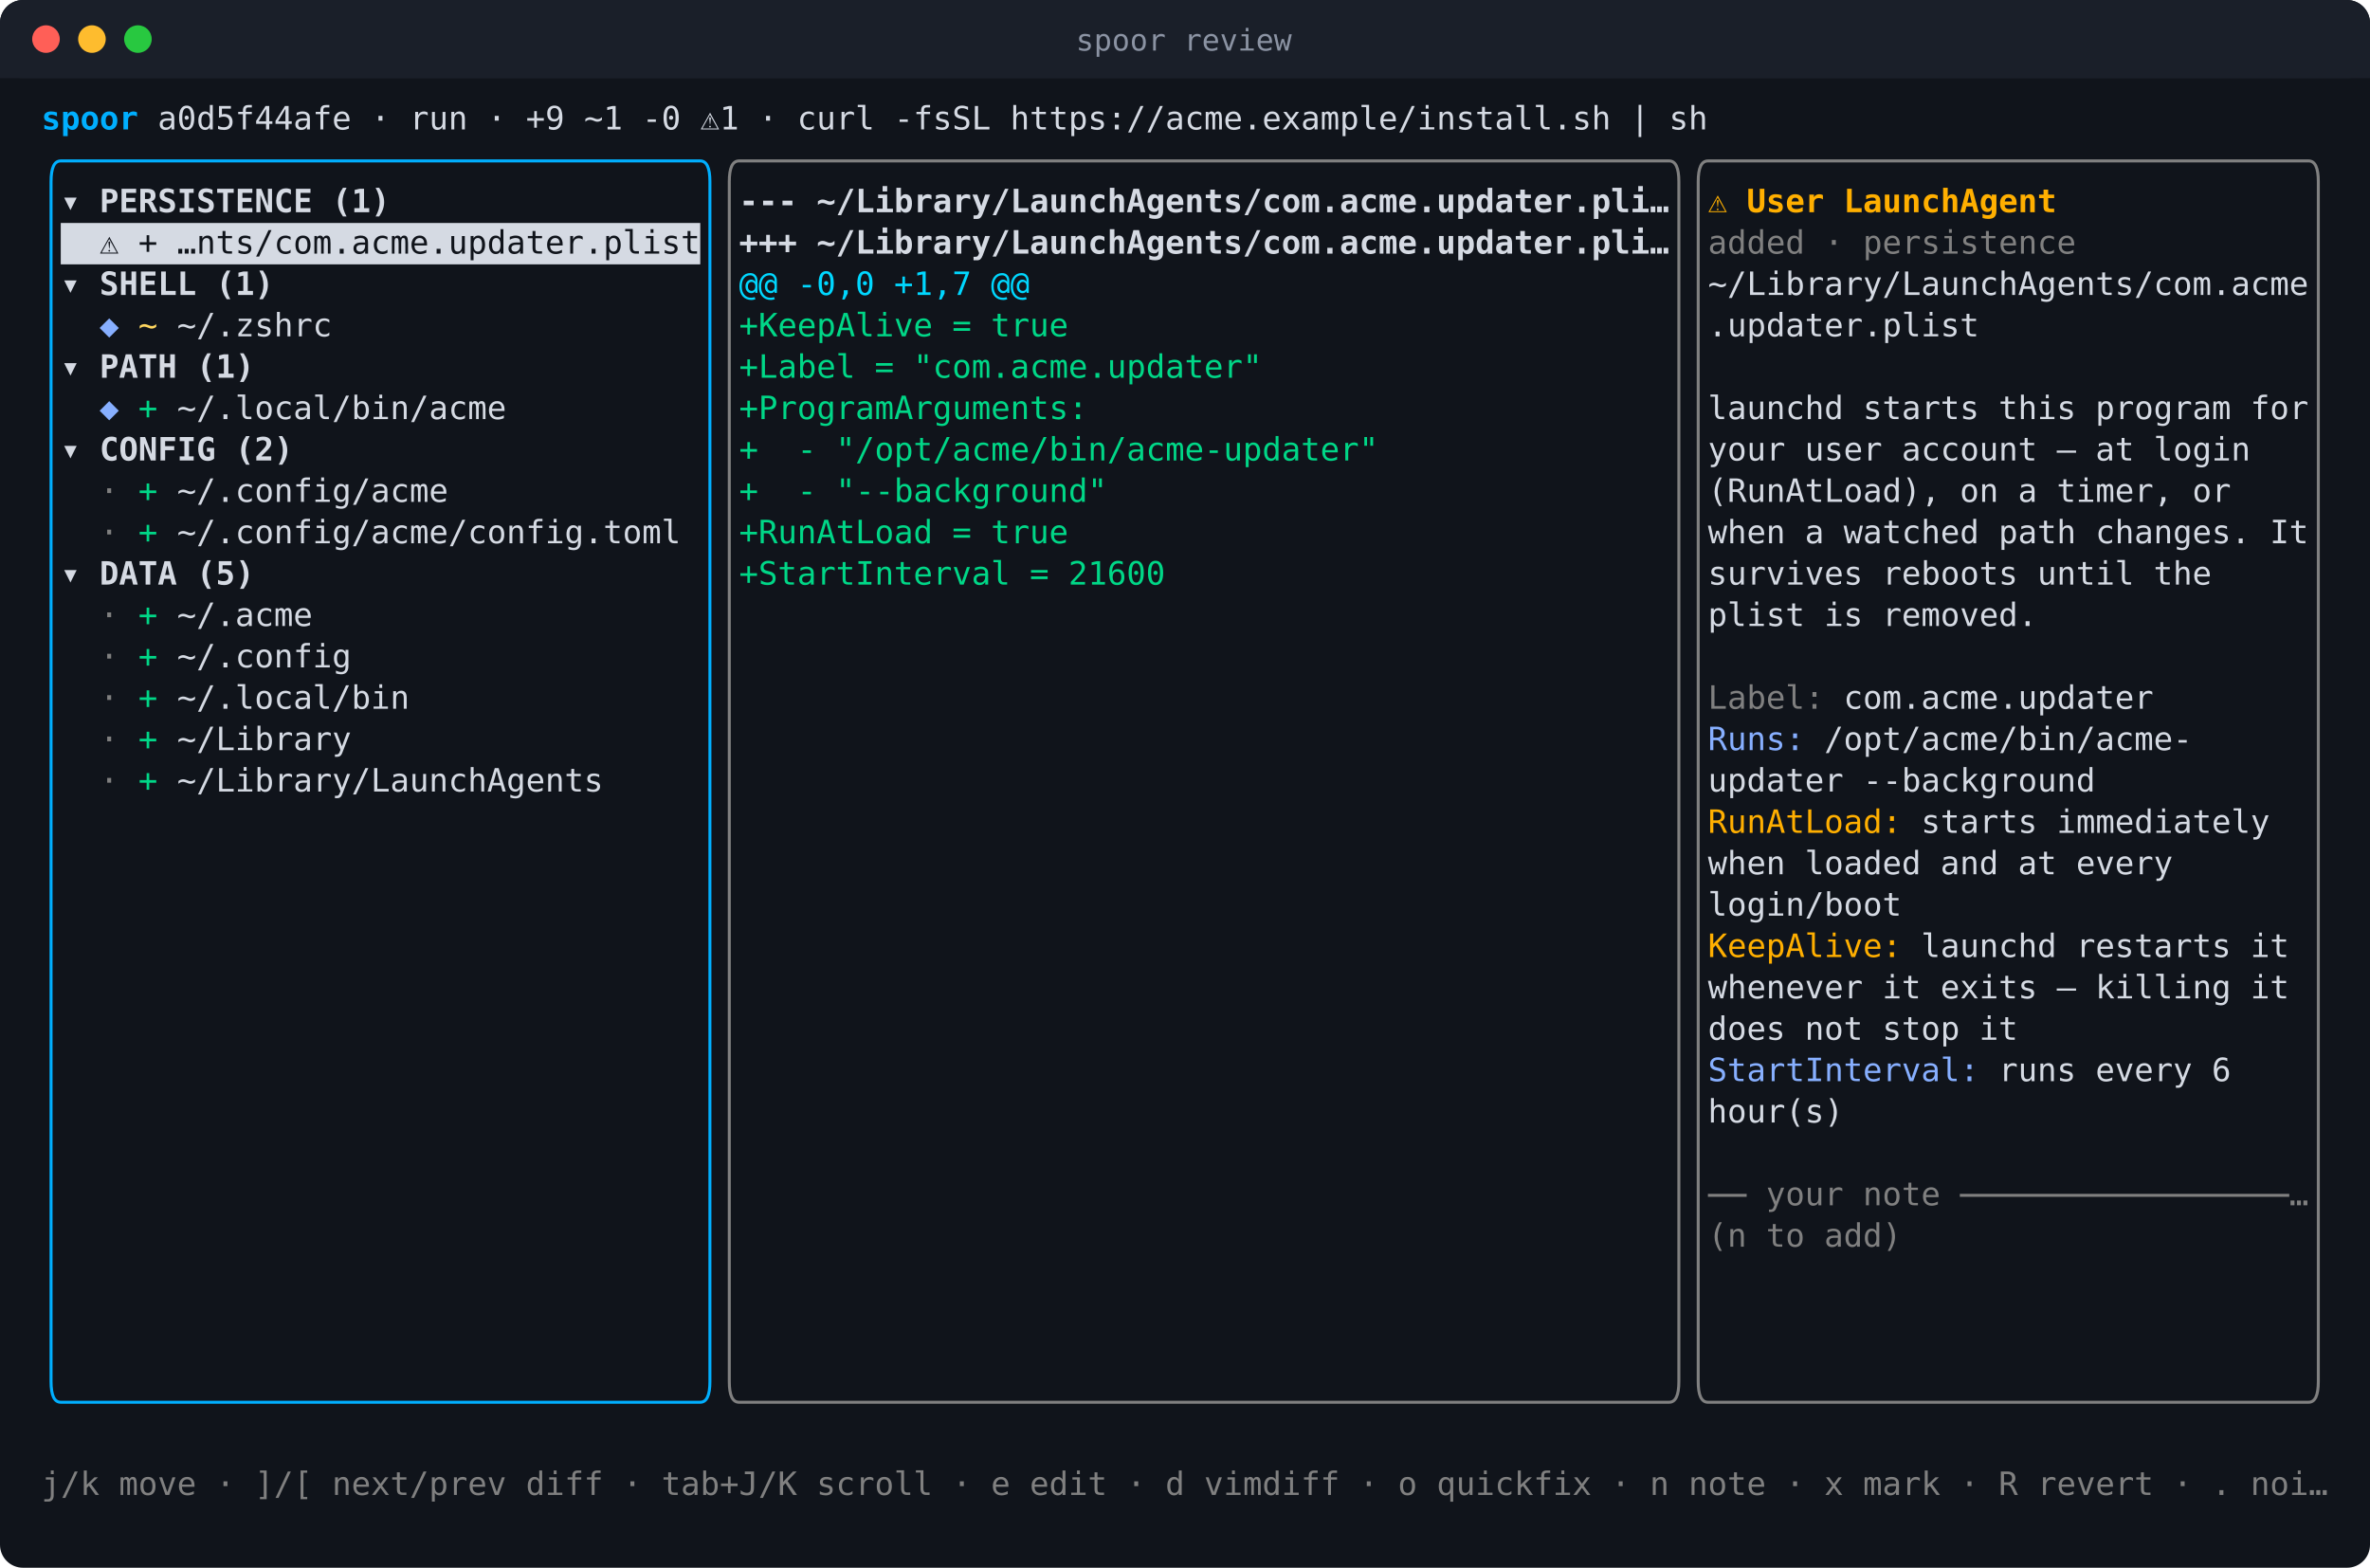
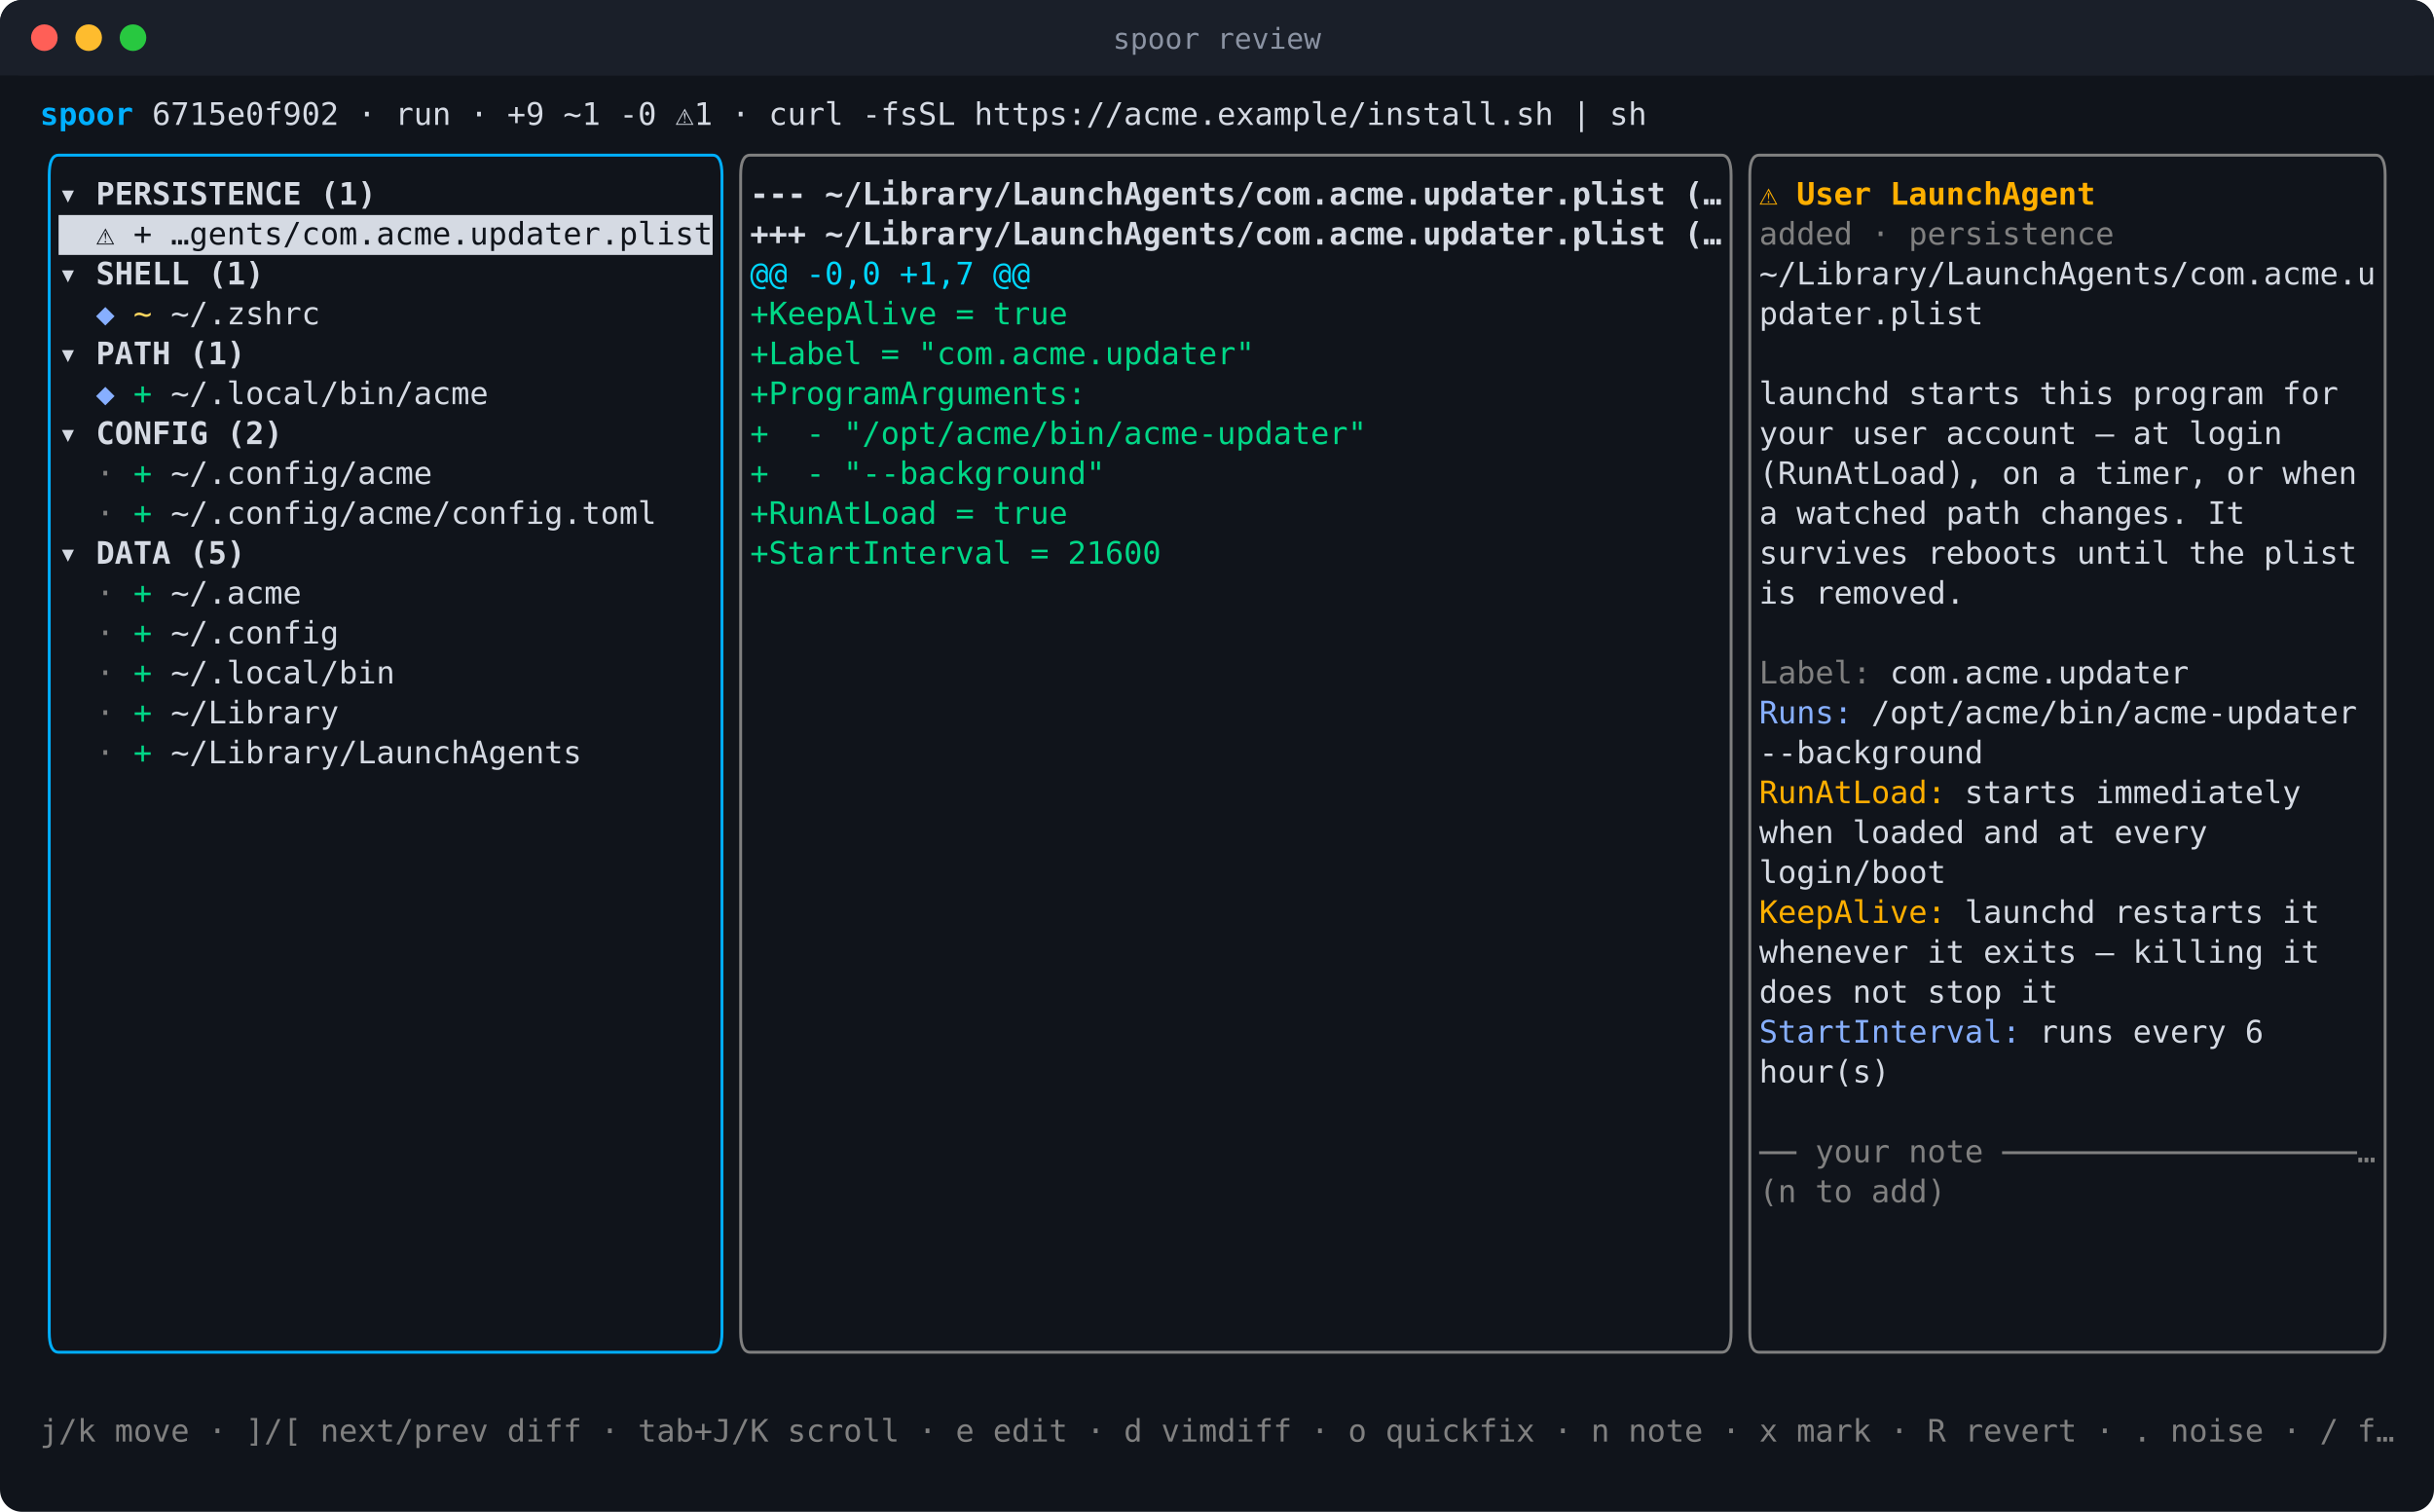
- <svg xmlns="http://www.w3.org/2000/svg" width="1031" height="682" viewBox="0 0 1031 682" font-family="'SF Mono', Menlo, Consolas, 'DejaVu Sans Mono', 'Liberation Mono', monospace" font-size="14">
-   <rect width="1031" height="682" rx="10" fill="#10141b" />
-   <rect width="1031" height="34" rx="10" fill="#1a1f29" />
-   <rect y="24" width="1031" height="10" fill="#1a1f29" />
+ <svg xmlns="http://www.w3.org/2000/svg" width="1098" height="682" viewBox="0 0 1098 682" font-family="'SF Mono', Menlo, Consolas, 'DejaVu Sans Mono', 'Liberation Mono', monospace" font-size="14">
+   <rect width="1098" height="682" rx="10" fill="#10141b" />
+   <rect width="1098" height="34" rx="10" fill="#1a1f29" />
+   <rect y="24" width="1098" height="10" fill="#1a1f29" />
  <circle cx="20" cy="17" r="6" fill="#ff5f57" />
  <circle cx="40" cy="17" r="6" fill="#febc2e" />
  <circle cx="60" cy="17" r="6" fill="#28c840" />
-   <text x="515" y="22" fill="#8b93a3" text-anchor="middle" font-size="13">spoor review</text>
+   <text x="549" y="22" fill="#8b93a3" text-anchor="middle" font-size="13">spoor review</text>
  <text x="18.00" y="56.32" fill="#00afff" font-weight="700" xml:space="preserve">spoor</text>
-   <text x="60.15" y="56.32" fill="#d5dae3" xml:space="preserve"> a0d5f44afe </text>
+   <text x="60.15" y="56.32" fill="#d5dae3" xml:space="preserve"> 6715e0f902 </text>
  <text x="161.31" y="56.32" fill="#d5dae3" textLength="8.43" lengthAdjust="spacingAndGlyphs" xml:space="preserve">·</text>
  <text x="169.74" y="56.32" fill="#d5dae3" xml:space="preserve"> run </text>
  <text x="211.89" y="56.32" fill="#d5dae3" textLength="8.43" lengthAdjust="spacingAndGlyphs" xml:space="preserve">·</text>
  <text x="220.32" y="56.32" fill="#d5dae3" xml:space="preserve"> +9 ~1 -0 </text>
  <text x="304.62" y="56.32" fill="#d5dae3" textLength="8.43" lengthAdjust="spacingAndGlyphs" xml:space="preserve">⚠</text>
  <text x="313.05" y="56.32" fill="#d5dae3" xml:space="preserve">1 </text>
  <text x="329.91" y="56.32" fill="#d5dae3" textLength="8.43" lengthAdjust="spacingAndGlyphs" xml:space="preserve">·</text>
  <text x="338.34" y="56.32" fill="#d5dae3" xml:space="preserve"> curl -fsSL https://acme.example/install.sh | sh</text>
  <text x="26.43" y="92.32" fill="#d5dae3" font-weight="700" textLength="8.43" lengthAdjust="spacingAndGlyphs" xml:space="preserve">▾</text>
  <text x="34.86" y="92.32" fill="#d5dae3" font-weight="700" xml:space="preserve"> PERSISTENCE (1)</text>
-   <text x="321.48" y="92.32" fill="#d5dae3" font-weight="700" xml:space="preserve">--- ~/Library/LaunchAgents/com.acme.updater.pli</text>
-   <text x="717.69" y="92.32" fill="#d5dae3" font-weight="700" textLength="8.43" lengthAdjust="spacingAndGlyphs" xml:space="preserve">…</text>
-   <text x="742.98" y="92.32" fill="#ffaf00" font-weight="700" textLength="8.43" lengthAdjust="spacingAndGlyphs" xml:space="preserve">⚠</text>
-   <text x="751.41" y="92.32" fill="#ffaf00" font-weight="700" xml:space="preserve"> User LaunchAgent</text>
-   <rect x="26.43" y="97.00" width="278.19" height="18" fill="#d5dae3" />
+   <text x="338.34" y="92.32" fill="#d5dae3" font-weight="700" xml:space="preserve">--- ~/Library/LaunchAgents/com.acme.updater.plist (</text>
+   <text x="768.27" y="92.32" fill="#d5dae3" font-weight="700" textLength="8.43" lengthAdjust="spacingAndGlyphs" xml:space="preserve">…</text>
+   <text x="793.56" y="92.32" fill="#ffaf00" font-weight="700" textLength="8.43" lengthAdjust="spacingAndGlyphs" xml:space="preserve">⚠</text>
+   <text x="801.99" y="92.32" fill="#ffaf00" font-weight="700" xml:space="preserve"> User LaunchAgent</text>
+   <rect x="26.43" y="97.00" width="295.05" height="18" fill="#d5dae3" />
  <text x="43.29" y="110.32" fill="#10141b" textLength="8.43" lengthAdjust="spacingAndGlyphs" xml:space="preserve">⚠</text>
  <text x="51.72" y="110.32" fill="#10141b" xml:space="preserve"> + </text>
  <text x="77.01" y="110.32" fill="#10141b" textLength="8.43" lengthAdjust="spacingAndGlyphs" xml:space="preserve">…</text>
-   <text x="85.44" y="110.32" fill="#10141b" xml:space="preserve">nts/com.acme.updater.plist</text>
-   <text x="321.48" y="110.32" fill="#d5dae3" font-weight="700" xml:space="preserve">+++ ~/Library/LaunchAgents/com.acme.updater.pli</text>
-   <text x="717.69" y="110.32" fill="#d5dae3" font-weight="700" textLength="8.43" lengthAdjust="spacingAndGlyphs" xml:space="preserve">…</text>
-   <text x="742.98" y="110.32" fill="#808080" xml:space="preserve">added </text>
-   <text x="793.56" y="110.32" fill="#808080" textLength="8.43" lengthAdjust="spacingAndGlyphs" xml:space="preserve">·</text>
-   <text x="801.99" y="110.32" fill="#808080" xml:space="preserve"> persistence</text>
+   <text x="85.44" y="110.32" fill="#10141b" xml:space="preserve">gents/com.acme.updater.plist</text>
+   <text x="338.34" y="110.32" fill="#d5dae3" font-weight="700" xml:space="preserve">+++ ~/Library/LaunchAgents/com.acme.updater.plist (</text>
+   <text x="768.27" y="110.32" fill="#d5dae3" font-weight="700" textLength="8.43" lengthAdjust="spacingAndGlyphs" xml:space="preserve">…</text>
+   <text x="793.56" y="110.32" fill="#808080" xml:space="preserve">added </text>
+   <text x="844.14" y="110.32" fill="#808080" textLength="8.43" lengthAdjust="spacingAndGlyphs" xml:space="preserve">·</text>
+   <text x="852.57" y="110.32" fill="#808080" xml:space="preserve"> persistence</text>
  <text x="26.43" y="128.32" fill="#d5dae3" font-weight="700" textLength="8.43" lengthAdjust="spacingAndGlyphs" xml:space="preserve">▾</text>
  <text x="34.86" y="128.32" fill="#d5dae3" font-weight="700" xml:space="preserve"> SHELL (1)</text>
-   <text x="321.48" y="128.32" fill="#00d7ff" xml:space="preserve">@@ -0,0 +1,7 @@</text>
-   <text x="742.98" y="128.32" fill="#d5dae3" xml:space="preserve">~/Library/LaunchAgents/com.acme</text>
+   <text x="338.34" y="128.32" fill="#00d7ff" xml:space="preserve">@@ -0,0 +1,7 @@</text>
+   <text x="793.56" y="128.32" fill="#d5dae3" xml:space="preserve">~/Library/LaunchAgents/com.acme.u</text>
  <text x="43.29" y="146.32" fill="#87afff" textLength="8.43" lengthAdjust="spacingAndGlyphs" xml:space="preserve">◆</text>
  <text x="60.15" y="146.32" fill="#ffd75f" xml:space="preserve">~</text>
-   <text x="68.58" y="146.32" fill="#d5dae3" xml:space="preserve"> ~/.zshrc                   </text>
-   <text x="321.48" y="146.32" fill="#00d787" xml:space="preserve">+KeepAlive = true</text>
-   <text x="742.98" y="146.32" fill="#d5dae3" xml:space="preserve">.updater.plist                 </text>
+   <text x="68.58" y="146.32" fill="#d5dae3" xml:space="preserve"> ~/.zshrc                     </text>
+   <text x="338.34" y="146.32" fill="#00d787" xml:space="preserve">+KeepAlive = true</text>
+   <text x="793.56" y="146.32" fill="#d5dae3" xml:space="preserve">pdater.plist                     </text>
  <text x="26.43" y="164.32" fill="#d5dae3" font-weight="700" textLength="8.43" lengthAdjust="spacingAndGlyphs" xml:space="preserve">▾</text>
  <text x="34.86" y="164.32" fill="#d5dae3" font-weight="700" xml:space="preserve"> PATH (1)</text>
-   <text x="321.48" y="164.32" fill="#00d787" xml:space="preserve">+Label = "com.acme.updater"</text>
+   <text x="338.34" y="164.32" fill="#00d787" xml:space="preserve">+Label = "com.acme.updater"</text>
  <text x="43.29" y="182.32" fill="#87afff" textLength="8.43" lengthAdjust="spacingAndGlyphs" xml:space="preserve">◆</text>
  <text x="60.15" y="182.32" fill="#00d787" xml:space="preserve">+</text>
-   <text x="68.58" y="182.32" fill="#d5dae3" xml:space="preserve"> ~/.local/bin/acme          </text>
-   <text x="321.48" y="182.32" fill="#00d787" xml:space="preserve">+ProgramArguments:</text>
-   <text x="742.98" y="182.32" fill="#d5dae3" xml:space="preserve">launchd starts this program for</text>
+   <text x="68.58" y="182.32" fill="#d5dae3" xml:space="preserve"> ~/.local/bin/acme            </text>
+   <text x="338.34" y="182.32" fill="#00d787" xml:space="preserve">+ProgramArguments:</text>
+   <text x="793.56" y="182.32" fill="#d5dae3" xml:space="preserve">launchd starts this program for  </text>
  <text x="26.43" y="200.32" fill="#d5dae3" font-weight="700" textLength="8.43" lengthAdjust="spacingAndGlyphs" xml:space="preserve">▾</text>
  <text x="34.86" y="200.32" fill="#d5dae3" font-weight="700" xml:space="preserve"> CONFIG (2)</text>
-   <text x="321.48" y="200.32" fill="#00d787" xml:space="preserve">+  - "/opt/acme/bin/acme-updater"</text>
-   <text x="742.98" y="200.32" fill="#d5dae3" xml:space="preserve">your user account </text>
-   <text x="894.72" y="200.32" fill="#d5dae3" textLength="8.43" lengthAdjust="spacingAndGlyphs" xml:space="preserve">—</text>
-   <text x="903.15" y="200.32" fill="#d5dae3" xml:space="preserve"> at login   </text>
+   <text x="338.34" y="200.32" fill="#00d787" xml:space="preserve">+  - "/opt/acme/bin/acme-updater"</text>
+   <text x="793.56" y="200.32" fill="#d5dae3" xml:space="preserve">your user account </text>
+   <text x="945.30" y="200.32" fill="#d5dae3" textLength="8.43" lengthAdjust="spacingAndGlyphs" xml:space="preserve">—</text>
+   <text x="953.73" y="200.32" fill="#d5dae3" xml:space="preserve"> at login     </text>
  <text x="43.29" y="218.32" fill="#808080" textLength="8.43" lengthAdjust="spacingAndGlyphs" xml:space="preserve">·</text>
  <text x="60.15" y="218.32" fill="#00d787" xml:space="preserve">+</text>
-   <text x="68.58" y="218.32" fill="#d5dae3" xml:space="preserve"> ~/.config/acme             </text>
-   <text x="321.48" y="218.32" fill="#00d787" xml:space="preserve">+  - "--background"</text>
-   <text x="742.98" y="218.32" fill="#d5dae3" xml:space="preserve">(RunAtLoad), on a timer, or    </text>
+   <text x="68.58" y="218.32" fill="#d5dae3" xml:space="preserve"> ~/.config/acme               </text>
+   <text x="338.34" y="218.32" fill="#00d787" xml:space="preserve">+  - "--background"</text>
+   <text x="793.56" y="218.32" fill="#d5dae3" xml:space="preserve">(RunAtLoad), on a timer, or when </text>
  <text x="43.29" y="236.32" fill="#808080" textLength="8.43" lengthAdjust="spacingAndGlyphs" xml:space="preserve">·</text>
  <text x="60.15" y="236.32" fill="#00d787" xml:space="preserve">+</text>
-   <text x="68.58" y="236.32" fill="#d5dae3" xml:space="preserve"> ~/.config/acme/config.toml </text>
-   <text x="321.48" y="236.32" fill="#00d787" xml:space="preserve">+RunAtLoad = true</text>
-   <text x="742.98" y="236.32" fill="#d5dae3" xml:space="preserve">when a watched path changes. It</text>
+   <text x="68.58" y="236.32" fill="#d5dae3" xml:space="preserve"> ~/.config/acme/config.toml   </text>
+   <text x="338.34" y="236.32" fill="#00d787" xml:space="preserve">+RunAtLoad = true</text>
+   <text x="793.56" y="236.32" fill="#d5dae3" xml:space="preserve">a watched path changes. It       </text>
  <text x="26.43" y="254.32" fill="#d5dae3" font-weight="700" textLength="8.43" lengthAdjust="spacingAndGlyphs" xml:space="preserve">▾</text>
  <text x="34.86" y="254.32" fill="#d5dae3" font-weight="700" xml:space="preserve"> DATA (5)</text>
-   <text x="321.48" y="254.32" fill="#00d787" xml:space="preserve">+StartInterval = 21600</text>
-   <text x="742.98" y="254.32" fill="#d5dae3" xml:space="preserve">survives reboots until the     </text>
+   <text x="338.34" y="254.32" fill="#00d787" xml:space="preserve">+StartInterval = 21600</text>
+   <text x="793.56" y="254.32" fill="#d5dae3" xml:space="preserve">survives reboots until the plist </text>
  <text x="43.29" y="272.32" fill="#808080" textLength="8.43" lengthAdjust="spacingAndGlyphs" xml:space="preserve">·</text>
  <text x="60.15" y="272.32" fill="#00d787" xml:space="preserve">+</text>
-   <text x="68.58" y="272.32" fill="#d5dae3" xml:space="preserve"> ~/.acme                    </text>
-   <text x="742.98" y="272.32" fill="#d5dae3" xml:space="preserve">plist is removed.              </text>
+   <text x="68.58" y="272.32" fill="#d5dae3" xml:space="preserve"> ~/.acme                      </text>
+   <text x="793.56" y="272.32" fill="#d5dae3" xml:space="preserve">is removed.                      </text>
  <text x="43.29" y="290.32" fill="#808080" textLength="8.43" lengthAdjust="spacingAndGlyphs" xml:space="preserve">·</text>
  <text x="60.15" y="290.32" fill="#00d787" xml:space="preserve">+</text>
-   <text x="68.58" y="290.32" fill="#d5dae3" xml:space="preserve"> ~/.config                  </text>
+   <text x="68.58" y="290.32" fill="#d5dae3" xml:space="preserve"> ~/.config                    </text>
  <text x="43.29" y="308.32" fill="#808080" textLength="8.43" lengthAdjust="spacingAndGlyphs" xml:space="preserve">·</text>
  <text x="60.15" y="308.32" fill="#00d787" xml:space="preserve">+</text>
-   <text x="68.58" y="308.32" fill="#d5dae3" xml:space="preserve"> ~/.local/bin               </text>
-   <text x="742.98" y="308.32" fill="#808080" xml:space="preserve">Label:</text>
-   <text x="793.56" y="308.32" fill="#d5dae3" xml:space="preserve"> com.acme.updater        </text>
+   <text x="68.58" y="308.32" fill="#d5dae3" xml:space="preserve"> ~/.local/bin                 </text>
+   <text x="793.56" y="308.32" fill="#808080" xml:space="preserve">Label:</text>
+   <text x="844.14" y="308.32" fill="#d5dae3" xml:space="preserve"> com.acme.updater          </text>
  <text x="43.29" y="326.32" fill="#808080" textLength="8.43" lengthAdjust="spacingAndGlyphs" xml:space="preserve">·</text>
  <text x="60.15" y="326.32" fill="#00d787" xml:space="preserve">+</text>
-   <text x="68.58" y="326.32" fill="#d5dae3" xml:space="preserve"> ~/Library                  </text>
-   <text x="742.98" y="326.32" fill="#87afff" xml:space="preserve">Runs:</text>
-   <text x="785.13" y="326.32" fill="#d5dae3" xml:space="preserve"> /opt/acme/bin/acme-      </text>
+   <text x="68.58" y="326.32" fill="#d5dae3" xml:space="preserve"> ~/Library                    </text>
+   <text x="793.56" y="326.32" fill="#87afff" xml:space="preserve">Runs:</text>
+   <text x="835.71" y="326.32" fill="#d5dae3" xml:space="preserve"> /opt/acme/bin/acme-updater </text>
  <text x="43.29" y="344.32" fill="#808080" textLength="8.43" lengthAdjust="spacingAndGlyphs" xml:space="preserve">·</text>
  <text x="60.15" y="344.32" fill="#00d787" xml:space="preserve">+</text>
-   <text x="68.58" y="344.32" fill="#d5dae3" xml:space="preserve"> ~/Library/LaunchAgents     </text>
-   <text x="742.98" y="344.32" fill="#d5dae3" xml:space="preserve">updater --background           </text>
-   <text x="742.98" y="362.32" fill="#ffaf00" xml:space="preserve">RunAtLoad:</text>
-   <text x="827.28" y="362.32" fill="#d5dae3" xml:space="preserve"> starts immediately  </text>
-   <text x="742.98" y="380.32" fill="#d5dae3" xml:space="preserve">when loaded and at every       </text>
-   <text x="742.98" y="398.32" fill="#d5dae3" xml:space="preserve">login/boot                     </text>
-   <text x="742.98" y="416.32" fill="#ffaf00" xml:space="preserve">KeepAlive:</text>
-   <text x="827.28" y="416.32" fill="#d5dae3" xml:space="preserve"> launchd restarts it </text>
-   <text x="742.98" y="434.32" fill="#d5dae3" xml:space="preserve">whenever it exits </text>
-   <text x="894.72" y="434.32" fill="#d5dae3" textLength="8.43" lengthAdjust="spacingAndGlyphs" xml:space="preserve">—</text>
-   <text x="903.15" y="434.32" fill="#d5dae3" xml:space="preserve"> killing it </text>
-   <text x="742.98" y="452.32" fill="#d5dae3" xml:space="preserve">does not stop it               </text>
-   <text x="742.98" y="470.32" fill="#87afff" xml:space="preserve">StartInterval:</text>
-   <text x="861.00" y="470.32" fill="#d5dae3" xml:space="preserve"> runs every 6    </text>
-   <text x="742.98" y="488.32" fill="#d5dae3" xml:space="preserve">hour(s)                        </text>
-   <text x="759.84" y="524.32" fill="#808080" xml:space="preserve"> your note </text>
-   <text x="995.88" y="524.32" fill="#808080" textLength="8.43" lengthAdjust="spacingAndGlyphs" xml:space="preserve">…</text>
-   <text x="742.98" y="542.32" fill="#808080" xml:space="preserve">(n to add)</text>
+   <text x="68.58" y="344.32" fill="#d5dae3" xml:space="preserve"> ~/Library/LaunchAgents       </text>
+   <text x="793.56" y="344.32" fill="#d5dae3" xml:space="preserve">--background                     </text>
+   <text x="793.56" y="362.32" fill="#ffaf00" xml:space="preserve">RunAtLoad:</text>
+   <text x="877.86" y="362.32" fill="#d5dae3" xml:space="preserve"> starts immediately    </text>
+   <text x="793.56" y="380.32" fill="#d5dae3" xml:space="preserve">when loaded and at every         </text>
+   <text x="793.56" y="398.32" fill="#d5dae3" xml:space="preserve">login/boot                       </text>
+   <text x="793.56" y="416.32" fill="#ffaf00" xml:space="preserve">KeepAlive:</text>
+   <text x="877.86" y="416.32" fill="#d5dae3" xml:space="preserve"> launchd restarts it   </text>
+   <text x="793.56" y="434.32" fill="#d5dae3" xml:space="preserve">whenever it exits </text>
+   <text x="945.30" y="434.32" fill="#d5dae3" textLength="8.43" lengthAdjust="spacingAndGlyphs" xml:space="preserve">—</text>
+   <text x="953.73" y="434.32" fill="#d5dae3" xml:space="preserve"> killing it   </text>
+   <text x="793.56" y="452.32" fill="#d5dae3" xml:space="preserve">does not stop it                 </text>
+   <text x="793.56" y="470.32" fill="#87afff" xml:space="preserve">StartInterval:</text>
+   <text x="911.58" y="470.32" fill="#d5dae3" xml:space="preserve"> runs every 6      </text>
+   <text x="793.56" y="488.32" fill="#d5dae3" xml:space="preserve">hour(s)                          </text>
+   <text x="810.42" y="524.32" fill="#808080" xml:space="preserve"> your note </text>
+   <text x="1063.32" y="524.32" fill="#808080" textLength="8.43" lengthAdjust="spacingAndGlyphs" xml:space="preserve">…</text>
+   <text x="793.56" y="542.32" fill="#808080" xml:space="preserve">(n to add)</text>
  <text x="18.00" y="650.32" fill="#808080" xml:space="preserve">j/k move </text>
  <text x="93.87" y="650.32" fill="#808080" textLength="8.43" lengthAdjust="spacingAndGlyphs" xml:space="preserve">·</text>
  <text x="102.30" y="650.32" fill="#808080" xml:space="preserve"> ]/[ next/prev diff </text>
  <text x="270.90" y="650.32" fill="#808080" textLength="8.43" lengthAdjust="spacingAndGlyphs" xml:space="preserve">·</text>
  <text x="279.33" y="650.32" fill="#808080" xml:space="preserve"> tab+J/K scroll </text>
  <text x="414.21" y="650.32" fill="#808080" textLength="8.43" lengthAdjust="spacingAndGlyphs" xml:space="preserve">·</text>
  <text x="422.64" y="650.32" fill="#808080" xml:space="preserve"> e edit </text>
  <text x="490.08" y="650.32" fill="#808080" textLength="8.43" lengthAdjust="spacingAndGlyphs" xml:space="preserve">·</text>
  <text x="498.51" y="650.32" fill="#808080" xml:space="preserve"> d vimdiff </text>
  <text x="591.24" y="650.32" fill="#808080" textLength="8.43" lengthAdjust="spacingAndGlyphs" xml:space="preserve">·</text>
  <text x="599.67" y="650.32" fill="#808080" xml:space="preserve"> o quickfix </text>
  <text x="700.83" y="650.32" fill="#808080" textLength="8.43" lengthAdjust="spacingAndGlyphs" xml:space="preserve">·</text>
  <text x="709.26" y="650.32" fill="#808080" xml:space="preserve"> n note </text>
  <text x="776.70" y="650.32" fill="#808080" textLength="8.43" lengthAdjust="spacingAndGlyphs" xml:space="preserve">·</text>
  <text x="785.13" y="650.32" fill="#808080" xml:space="preserve"> x mark </text>
  <text x="852.57" y="650.32" fill="#808080" textLength="8.43" lengthAdjust="spacingAndGlyphs" xml:space="preserve">·</text>
  <text x="861.00" y="650.32" fill="#808080" xml:space="preserve"> R revert </text>
  <text x="945.30" y="650.32" fill="#808080" textLength="8.43" lengthAdjust="spacingAndGlyphs" xml:space="preserve">·</text>
-   <text x="953.73" y="650.32" fill="#808080" xml:space="preserve"> . noi</text>
-   <text x="1004.31" y="650.32" fill="#808080" textLength="8.43" lengthAdjust="spacingAndGlyphs" xml:space="preserve">…</text>
-   <path d="M26.43 70.00Q22.21 70.00 22.21 79.00M26.43 70.00H34.86M34.86 70.00H43.29M43.29 70.00H51.72M51.72 70.00H60.15M60.15 70.00H68.58M68.58 70.00H77.01M77.01 70.00H85.44M85.44 70.00H93.87M93.87 70.00H102.30M102.30 70.00H110.73M110.73 70.00H119.16M119.16 70.00H127.59M127.59 70.00H136.02M136.02 70.00H144.45M144.45 70.00H152.88M152.88 70.00H161.31M161.31 70.00H169.74M169.74 70.00H178.17M178.17 70.00H186.60M186.60 70.00H195.03M195.03 70.00H203.46M203.46 70.00H211.89M211.89 70.00H220.32M220.32 70.00H228.75M228.75 70.00H237.18M237.18 70.00H245.61M245.61 70.00H254.04M254.04 70.00H262.47M262.47 70.00H270.90M270.90 70.00H279.33M279.33 70.00H287.76M287.76 70.00H296.19M296.19 70.00H304.62M304.62 70.00Q308.83 70.00 308.83 79.00M22.21 79.00V97.00M308.83 79.00V97.00M22.21 97.00V115.00M308.83 97.00V115.00M22.21 115.00V133.00M308.83 115.00V133.00M22.21 133.00V151.00M308.83 133.00V151.00M22.21 151.00V169.00M308.83 151.00V169.00M22.21 169.00V187.00M308.83 169.00V187.00M22.21 187.00V205.00M308.83 187.00V205.00M22.21 205.00V223.00M308.83 205.00V223.00M22.21 223.00V241.00M308.83 223.00V241.00M22.21 241.00V259.00M308.83 241.00V259.00M22.21 259.00V277.00M308.83 259.00V277.00M22.21 277.00V295.00M308.83 277.00V295.00M22.21 295.00V313.00M308.83 295.00V313.00M22.21 313.00V331.00M308.83 313.00V331.00M22.21 331.00V349.00M308.83 331.00V349.00M22.21 349.00V367.00M308.83 349.00V367.00M22.21 367.00V385.00M308.83 367.00V385.00M22.21 385.00V403.00M308.83 385.00V403.00M22.21 403.00V421.00M308.83 403.00V421.00M22.21 421.00V439.00M308.83 421.00V439.00M22.21 439.00V457.00M308.83 439.00V457.00M22.21 457.00V475.00M308.83 457.00V475.00M22.21 475.00V493.00M308.83 475.00V493.00M22.21 493.00V511.00M308.83 493.00V511.00M22.21 511.00V529.00M308.83 511.00V529.00M22.21 529.00V547.00M308.83 529.00V547.00M22.21 547.00V565.00M308.83 547.00V565.00M22.21 565.00V583.00M308.83 565.00V583.00M22.21 583.00V601.00M308.83 583.00V601.00M22.21 601.00Q22.21 610.00 26.43 610.00M26.43 610.00H34.86M34.86 610.00H43.29M43.29 610.00H51.72M51.72 610.00H60.15M60.15 610.00H68.58M68.58 610.00H77.01M77.01 610.00H85.44M85.44 610.00H93.87M93.87 610.00H102.30M102.30 610.00H110.73M110.73 610.00H119.16M119.16 610.00H127.59M127.59 610.00H136.02M136.02 610.00H144.45M144.45 610.00H152.88M152.88 610.00H161.31M161.31 610.00H169.74M169.74 610.00H178.17M178.17 610.00H186.60M186.60 610.00H195.03M195.03 610.00H203.46M203.46 610.00H211.89M211.89 610.00H220.32M220.32 610.00H228.75M228.75 610.00H237.18M237.18 610.00H245.61M245.61 610.00H254.04M254.04 610.00H262.47M262.47 610.00H270.90M270.90 610.00H279.33M279.33 610.00H287.76M287.76 610.00H296.19M296.19 610.00H304.62M308.83 601.00Q308.83 610.00 304.62 610.00" stroke="#00afff" stroke-width="1.3" fill="none" />
-   <path d="M321.48 70.00Q317.26 70.00 317.26 79.00M321.48 70.00H329.91M329.91 70.00H338.34M338.34 70.00H346.77M346.77 70.00H355.20M355.20 70.00H363.63M363.63 70.00H372.06M372.06 70.00H380.49M380.49 70.00H388.92M388.92 70.00H397.35M397.35 70.00H405.78M405.78 70.00H414.21M414.21 70.00H422.64M422.64 70.00H431.07M431.07 70.00H439.50M439.50 70.00H447.93M447.93 70.00H456.36M456.36 70.00H464.79M464.79 70.00H473.22M473.22 70.00H481.65M481.65 70.00H490.08M490.08 70.00H498.51M498.51 70.00H506.94M506.94 70.00H515.37M515.37 70.00H523.80M523.80 70.00H532.23M532.23 70.00H540.66M540.66 70.00H549.09M549.09 70.00H557.52M557.52 70.00H565.95M565.95 70.00H574.38M574.38 70.00H582.81M582.81 70.00H591.24M591.24 70.00H599.67M599.67 70.00H608.10M608.10 70.00H616.53M616.53 70.00H624.96M624.96 70.00H633.39M633.39 70.00H641.82M641.82 70.00H650.25M650.25 70.00H658.68M658.68 70.00H667.11M667.11 70.00H675.54M675.54 70.00H683.97M683.97 70.00H692.40M692.40 70.00H700.83M700.83 70.00H709.26M709.26 70.00H717.69M717.69 70.00H726.12M726.12 70.00Q730.34 70.00 730.34 79.00M742.98 70.00Q738.76 70.00 738.76 79.00M742.98 70.00H751.41M751.41 70.00H759.84M759.84 70.00H768.27M768.27 70.00H776.70M776.70 70.00H785.13M785.13 70.00H793.56M793.56 70.00H801.99M801.99 70.00H810.42M810.42 70.00H818.85M818.85 70.00H827.28M827.28 70.00H835.71M835.71 70.00H844.14M844.14 70.00H852.57M852.57 70.00H861.00M861.00 70.00H869.43M869.43 70.00H877.86M877.86 70.00H886.29M886.29 70.00H894.72M894.72 70.00H903.15M903.15 70.00H911.58M911.58 70.00H920.01M920.01 70.00H928.44M928.44 70.00H936.87M936.87 70.00H945.30M945.30 70.00H953.73M953.73 70.00H962.16M962.16 70.00H970.59M970.59 70.00H979.02M979.02 70.00H987.45M987.45 70.00H995.88M995.88 70.00H1004.31M1004.31 70.00Q1008.52 70.00 1008.52 79.00M317.26 79.00V97.00M730.34 79.00V97.00M738.76 79.00V97.00M1008.52 79.00V97.00M317.26 97.00V115.00M730.34 97.00V115.00M738.76 97.00V115.00M1008.52 97.00V115.00M317.26 115.00V133.00M730.34 115.00V133.00M738.76 115.00V133.00M1008.52 115.00V133.00M317.26 133.00V151.00M730.34 133.00V151.00M738.76 133.00V151.00M1008.52 133.00V151.00M317.26 151.00V169.00M730.34 151.00V169.00M738.76 151.00V169.00M1008.52 151.00V169.00M317.26 169.00V187.00M730.34 169.00V187.00M738.76 169.00V187.00M1008.52 169.00V187.00M317.26 187.00V205.00M730.34 187.00V205.00M738.76 187.00V205.00M1008.52 187.00V205.00M317.26 205.00V223.00M730.34 205.00V223.00M738.76 205.00V223.00M1008.52 205.00V223.00M317.26 223.00V241.00M730.34 223.00V241.00M738.76 223.00V241.00M1008.52 223.00V241.00M317.26 241.00V259.00M730.34 241.00V259.00M738.76 241.00V259.00M1008.52 241.00V259.00M317.26 259.00V277.00M730.34 259.00V277.00M738.76 259.00V277.00M1008.52 259.00V277.00M317.26 277.00V295.00M730.34 277.00V295.00M738.76 277.00V295.00M1008.52 277.00V295.00M317.26 295.00V313.00M730.34 295.00V313.00M738.76 295.00V313.00M1008.52 295.00V313.00M317.26 313.00V331.00M730.34 313.00V331.00M738.76 313.00V331.00M1008.52 313.00V331.00M317.26 331.00V349.00M730.34 331.00V349.00M738.76 331.00V349.00M1008.52 331.00V349.00M317.26 349.00V367.00M730.34 349.00V367.00M738.76 349.00V367.00M1008.52 349.00V367.00M317.26 367.00V385.00M730.34 367.00V385.00M738.76 367.00V385.00M1008.52 367.00V385.00M317.26 385.00V403.00M730.34 385.00V403.00M738.76 385.00V403.00M1008.52 385.00V403.00M317.26 403.00V421.00M730.34 403.00V421.00M738.76 403.00V421.00M1008.52 403.00V421.00M317.26 421.00V439.00M730.34 421.00V439.00M738.76 421.00V439.00M1008.52 421.00V439.00M317.26 439.00V457.00M730.34 439.00V457.00M738.76 439.00V457.00M1008.52 439.00V457.00M317.26 457.00V475.00M730.34 457.00V475.00M738.76 457.00V475.00M1008.52 457.00V475.00M317.26 475.00V493.00M730.34 475.00V493.00M738.76 475.00V493.00M1008.52 475.00V493.00M317.26 493.00V511.00M730.34 493.00V511.00M738.76 493.00V511.00M1008.52 493.00V511.00M317.26 511.00V529.00M730.34 511.00V529.00M738.76 511.00V529.00M742.98 520.00H751.41M751.41 520.00H759.84M852.57 520.00H861.00M861.00 520.00H869.43M869.43 520.00H877.86M877.86 520.00H886.29M886.29 520.00H894.72M894.72 520.00H903.15M903.15 520.00H911.58M911.58 520.00H920.01M920.01 520.00H928.44M928.44 520.00H936.87M936.87 520.00H945.30M945.30 520.00H953.73M953.73 520.00H962.16M962.16 520.00H970.59M970.59 520.00H979.02M979.02 520.00H987.45M987.45 520.00H995.88M1008.52 511.00V529.00M317.26 529.00V547.00M730.34 529.00V547.00M738.76 529.00V547.00M1008.52 529.00V547.00M317.26 547.00V565.00M730.34 547.00V565.00M738.76 547.00V565.00M1008.52 547.00V565.00M317.26 565.00V583.00M730.34 565.00V583.00M738.76 565.00V583.00M1008.52 565.00V583.00M317.26 583.00V601.00M730.34 583.00V601.00M738.76 583.00V601.00M1008.52 583.00V601.00M317.26 601.00Q317.26 610.00 321.48 610.00M321.48 610.00H329.91M329.91 610.00H338.34M338.34 610.00H346.77M346.77 610.00H355.20M355.20 610.00H363.63M363.63 610.00H372.06M372.06 610.00H380.49M380.49 610.00H388.92M388.92 610.00H397.35M397.35 610.00H405.78M405.78 610.00H414.21M414.21 610.00H422.64M422.64 610.00H431.07M431.07 610.00H439.50M439.50 610.00H447.93M447.93 610.00H456.36M456.36 610.00H464.79M464.79 610.00H473.22M473.22 610.00H481.65M481.65 610.00H490.08M490.08 610.00H498.51M498.51 610.00H506.94M506.94 610.00H515.37M515.37 610.00H523.80M523.80 610.00H532.23M532.23 610.00H540.66M540.66 610.00H549.09M549.09 610.00H557.52M557.52 610.00H565.95M565.95 610.00H574.38M574.38 610.00H582.81M582.81 610.00H591.24M591.24 610.00H599.67M599.67 610.00H608.10M608.10 610.00H616.53M616.53 610.00H624.96M624.96 610.00H633.39M633.39 610.00H641.82M641.82 610.00H650.25M650.25 610.00H658.68M658.68 610.00H667.11M667.11 610.00H675.54M675.54 610.00H683.97M683.97 610.00H692.40M692.40 610.00H700.83M700.83 610.00H709.26M709.26 610.00H717.69M717.69 610.00H726.12M730.34 601.00Q730.34 610.00 726.12 610.00M738.76 601.00Q738.76 610.00 742.98 610.00M742.98 610.00H751.41M751.41 610.00H759.84M759.84 610.00H768.27M768.27 610.00H776.70M776.70 610.00H785.13M785.13 610.00H793.56M793.56 610.00H801.99M801.99 610.00H810.42M810.42 610.00H818.85M818.85 610.00H827.28M827.28 610.00H835.71M835.71 610.00H844.14M844.14 610.00H852.57M852.57 610.00H861.00M861.00 610.00H869.43M869.43 610.00H877.86M877.86 610.00H886.29M886.29 610.00H894.72M894.72 610.00H903.15M903.15 610.00H911.58M911.58 610.00H920.01M920.01 610.00H928.44M928.44 610.00H936.87M936.87 610.00H945.30M945.30 610.00H953.73M953.73 610.00H962.16M962.16 610.00H970.59M970.59 610.00H979.02M979.02 610.00H987.45M987.45 610.00H995.88M995.88 610.00H1004.31M1008.52 601.00Q1008.52 610.00 1004.31 610.00" stroke="#808080" stroke-width="1.3" fill="none" />
+   <text x="953.73" y="650.32" fill="#808080" xml:space="preserve"> . noise </text>
+   <text x="1029.60" y="650.32" fill="#808080" textLength="8.43" lengthAdjust="spacingAndGlyphs" xml:space="preserve">·</text>
+   <text x="1038.03" y="650.32" fill="#808080" xml:space="preserve"> / f</text>
+   <text x="1071.75" y="650.32" fill="#808080" textLength="8.43" lengthAdjust="spacingAndGlyphs" xml:space="preserve">…</text>
+   <path d="M26.43 70.00Q22.21 70.00 22.21 79.00M26.43 70.00H34.86M34.86 70.00H43.29M43.29 70.00H51.72M51.72 70.00H60.15M60.15 70.00H68.58M68.58 70.00H77.01M77.01 70.00H85.44M85.44 70.00H93.87M93.87 70.00H102.30M102.30 70.00H110.73M110.73 70.00H119.16M119.16 70.00H127.59M127.59 70.00H136.02M136.02 70.00H144.45M144.45 70.00H152.88M152.88 70.00H161.31M161.31 70.00H169.74M169.74 70.00H178.17M178.17 70.00H186.60M186.60 70.00H195.03M195.03 70.00H203.46M203.46 70.00H211.89M211.89 70.00H220.32M220.32 70.00H228.75M228.75 70.00H237.18M237.18 70.00H245.61M245.61 70.00H254.04M254.04 70.00H262.47M262.47 70.00H270.90M270.90 70.00H279.33M279.33 70.00H287.76M287.76 70.00H296.19M296.19 70.00H304.62M304.62 70.00H313.05M313.05 70.00H321.48M321.48 70.00Q325.69 70.00 325.69 79.00M22.21 79.00V97.00M325.69 79.00V97.00M22.21 97.00V115.00M325.69 97.00V115.00M22.21 115.00V133.00M325.69 115.00V133.00M22.21 133.00V151.00M325.69 133.00V151.00M22.21 151.00V169.00M325.69 151.00V169.00M22.21 169.00V187.00M325.69 169.00V187.00M22.21 187.00V205.00M325.69 187.00V205.00M22.21 205.00V223.00M325.69 205.00V223.00M22.21 223.00V241.00M325.69 223.00V241.00M22.21 241.00V259.00M325.69 241.00V259.00M22.21 259.00V277.00M325.69 259.00V277.00M22.21 277.00V295.00M325.69 277.00V295.00M22.21 295.00V313.00M325.69 295.00V313.00M22.21 313.00V331.00M325.69 313.00V331.00M22.21 331.00V349.00M325.69 331.00V349.00M22.21 349.00V367.00M325.69 349.00V367.00M22.21 367.00V385.00M325.69 367.00V385.00M22.21 385.00V403.00M325.69 385.00V403.00M22.21 403.00V421.00M325.69 403.00V421.00M22.21 421.00V439.00M325.69 421.00V439.00M22.21 439.00V457.00M325.69 439.00V457.00M22.21 457.00V475.00M325.69 457.00V475.00M22.21 475.00V493.00M325.69 475.00V493.00M22.21 493.00V511.00M325.69 493.00V511.00M22.21 511.00V529.00M325.69 511.00V529.00M22.21 529.00V547.00M325.69 529.00V547.00M22.21 547.00V565.00M325.69 547.00V565.00M22.21 565.00V583.00M325.69 565.00V583.00M22.21 583.00V601.00M325.69 583.00V601.00M22.21 601.00Q22.21 610.00 26.43 610.00M26.43 610.00H34.86M34.86 610.00H43.29M43.29 610.00H51.72M51.72 610.00H60.15M60.15 610.00H68.58M68.58 610.00H77.01M77.01 610.00H85.44M85.44 610.00H93.87M93.87 610.00H102.30M102.30 610.00H110.73M110.73 610.00H119.16M119.16 610.00H127.59M127.59 610.00H136.02M136.02 610.00H144.45M144.45 610.00H152.88M152.88 610.00H161.31M161.31 610.00H169.74M169.74 610.00H178.17M178.17 610.00H186.60M186.60 610.00H195.03M195.03 610.00H203.46M203.46 610.00H211.89M211.89 610.00H220.32M220.32 610.00H228.75M228.75 610.00H237.18M237.18 610.00H245.61M245.61 610.00H254.04M254.04 610.00H262.47M262.47 610.00H270.90M270.90 610.00H279.33M279.33 610.00H287.76M287.76 610.00H296.19M296.19 610.00H304.62M304.62 610.00H313.05M313.05 610.00H321.48M325.69 601.00Q325.69 610.00 321.48 610.00" stroke="#00afff" stroke-width="1.3" fill="none" />
+   <path d="M338.34 70.00Q334.12 70.00 334.12 79.00M338.34 70.00H346.77M346.77 70.00H355.20M355.20 70.00H363.63M363.63 70.00H372.06M372.06 70.00H380.49M380.49 70.00H388.92M388.92 70.00H397.35M397.35 70.00H405.78M405.78 70.00H414.21M414.21 70.00H422.64M422.64 70.00H431.07M431.07 70.00H439.50M439.50 70.00H447.93M447.93 70.00H456.36M456.36 70.00H464.79M464.79 70.00H473.22M473.22 70.00H481.65M481.65 70.00H490.08M490.08 70.00H498.51M498.51 70.00H506.94M506.94 70.00H515.37M515.37 70.00H523.80M523.80 70.00H532.23M532.23 70.00H540.66M540.66 70.00H549.09M549.09 70.00H557.52M557.52 70.00H565.95M565.95 70.00H574.38M574.38 70.00H582.81M582.81 70.00H591.24M591.24 70.00H599.67M599.67 70.00H608.10M608.10 70.00H616.53M616.53 70.00H624.96M624.96 70.00H633.39M633.39 70.00H641.82M641.82 70.00H650.25M650.25 70.00H658.68M658.68 70.00H667.11M667.11 70.00H675.54M675.54 70.00H683.97M683.97 70.00H692.40M692.40 70.00H700.83M700.83 70.00H709.26M709.26 70.00H717.69M717.69 70.00H726.12M726.12 70.00H734.55M734.55 70.00H742.98M742.98 70.00H751.41M751.41 70.00H759.84M759.84 70.00H768.27M768.27 70.00H776.70M776.70 70.00Q780.91 70.00 780.91 79.00M793.56 70.00Q789.35 70.00 789.35 79.00M793.56 70.00H801.99M801.99 70.00H810.42M810.42 70.00H818.85M818.85 70.00H827.28M827.28 70.00H835.71M835.71 70.00H844.14M844.14 70.00H852.57M852.57 70.00H861.00M861.00 70.00H869.43M869.43 70.00H877.86M877.86 70.00H886.29M886.29 70.00H894.72M894.72 70.00H903.15M903.15 70.00H911.58M911.58 70.00H920.01M920.01 70.00H928.44M928.44 70.00H936.87M936.87 70.00H945.30M945.30 70.00H953.73M953.73 70.00H962.16M962.16 70.00H970.59M970.59 70.00H979.02M979.02 70.00H987.45M987.45 70.00H995.88M995.88 70.00H1004.31M1004.31 70.00H1012.74M1012.74 70.00H1021.17M1021.17 70.00H1029.60M1029.60 70.00H1038.03M1038.03 70.00H1046.46M1046.46 70.00H1054.89M1054.89 70.00H1063.32M1063.32 70.00H1071.75M1071.75 70.00Q1075.96 70.00 1075.96 79.00M334.12 79.00V97.00M780.91 79.00V97.00M789.35 79.00V97.00M1075.96 79.00V97.00M334.12 97.00V115.00M780.91 97.00V115.00M789.35 97.00V115.00M1075.96 97.00V115.00M334.12 115.00V133.00M780.91 115.00V133.00M789.35 115.00V133.00M1075.96 115.00V133.00M334.12 133.00V151.00M780.91 133.00V151.00M789.35 133.00V151.00M1075.96 133.00V151.00M334.12 151.00V169.00M780.91 151.00V169.00M789.35 151.00V169.00M1075.96 151.00V169.00M334.12 169.00V187.00M780.91 169.00V187.00M789.35 169.00V187.00M1075.96 169.00V187.00M334.12 187.00V205.00M780.91 187.00V205.00M789.35 187.00V205.00M1075.96 187.00V205.00M334.12 205.00V223.00M780.91 205.00V223.00M789.35 205.00V223.00M1075.96 205.00V223.00M334.12 223.00V241.00M780.91 223.00V241.00M789.35 223.00V241.00M1075.96 223.00V241.00M334.12 241.00V259.00M780.91 241.00V259.00M789.35 241.00V259.00M1075.96 241.00V259.00M334.12 259.00V277.00M780.91 259.00V277.00M789.35 259.00V277.00M1075.96 259.00V277.00M334.12 277.00V295.00M780.91 277.00V295.00M789.35 277.00V295.00M1075.96 277.00V295.00M334.12 295.00V313.00M780.91 295.00V313.00M789.35 295.00V313.00M1075.96 295.00V313.00M334.12 313.00V331.00M780.91 313.00V331.00M789.35 313.00V331.00M1075.96 313.00V331.00M334.12 331.00V349.00M780.91 331.00V349.00M789.35 331.00V349.00M1075.96 331.00V349.00M334.12 349.00V367.00M780.91 349.00V367.00M789.35 349.00V367.00M1075.96 349.00V367.00M334.12 367.00V385.00M780.91 367.00V385.00M789.35 367.00V385.00M1075.96 367.00V385.00M334.12 385.00V403.00M780.91 385.00V403.00M789.35 385.00V403.00M1075.96 385.00V403.00M334.12 403.00V421.00M780.91 403.00V421.00M789.35 403.00V421.00M1075.96 403.00V421.00M334.12 421.00V439.00M780.91 421.00V439.00M789.35 421.00V439.00M1075.96 421.00V439.00M334.12 439.00V457.00M780.91 439.00V457.00M789.35 439.00V457.00M1075.96 439.00V457.00M334.12 457.00V475.00M780.91 457.00V475.00M789.35 457.00V475.00M1075.96 457.00V475.00M334.12 475.00V493.00M780.91 475.00V493.00M789.35 475.00V493.00M1075.96 475.00V493.00M334.12 493.00V511.00M780.91 493.00V511.00M789.35 493.00V511.00M1075.96 493.00V511.00M334.12 511.00V529.00M780.91 511.00V529.00M789.35 511.00V529.00M793.56 520.00H801.99M801.99 520.00H810.42M903.15 520.00H911.58M911.58 520.00H920.01M920.01 520.00H928.44M928.44 520.00H936.87M936.87 520.00H945.30M945.30 520.00H953.73M953.73 520.00H962.16M962.16 520.00H970.59M970.59 520.00H979.02M979.02 520.00H987.45M987.45 520.00H995.88M995.88 520.00H1004.31M1004.31 520.00H1012.74M1012.74 520.00H1021.17M1021.17 520.00H1029.60M1029.60 520.00H1038.03M1038.03 520.00H1046.46M1046.46 520.00H1054.89M1054.89 520.00H1063.32M1075.96 511.00V529.00M334.12 529.00V547.00M780.91 529.00V547.00M789.35 529.00V547.00M1075.96 529.00V547.00M334.12 547.00V565.00M780.91 547.00V565.00M789.35 547.00V565.00M1075.96 547.00V565.00M334.12 565.00V583.00M780.91 565.00V583.00M789.35 565.00V583.00M1075.96 565.00V583.00M334.12 583.00V601.00M780.91 583.00V601.00M789.35 583.00V601.00M1075.96 583.00V601.00M334.12 601.00Q334.12 610.00 338.34 610.00M338.34 610.00H346.77M346.77 610.00H355.20M355.20 610.00H363.63M363.63 610.00H372.06M372.06 610.00H380.49M380.49 610.00H388.92M388.92 610.00H397.35M397.35 610.00H405.78M405.78 610.00H414.21M414.21 610.00H422.64M422.64 610.00H431.07M431.07 610.00H439.50M439.50 610.00H447.93M447.93 610.00H456.36M456.36 610.00H464.79M464.79 610.00H473.22M473.22 610.00H481.65M481.65 610.00H490.08M490.08 610.00H498.51M498.51 610.00H506.94M506.94 610.00H515.37M515.37 610.00H523.80M523.80 610.00H532.23M532.23 610.00H540.66M540.66 610.00H549.09M549.09 610.00H557.52M557.52 610.00H565.95M565.95 610.00H574.38M574.38 610.00H582.81M582.81 610.00H591.24M591.24 610.00H599.67M599.67 610.00H608.10M608.10 610.00H616.53M616.53 610.00H624.96M624.96 610.00H633.39M633.39 610.00H641.82M641.82 610.00H650.25M650.25 610.00H658.68M658.68 610.00H667.11M667.11 610.00H675.54M675.54 610.00H683.97M683.97 610.00H692.40M692.40 610.00H700.83M700.83 610.00H709.26M709.26 610.00H717.69M717.69 610.00H726.12M726.12 610.00H734.55M734.55 610.00H742.98M742.98 610.00H751.41M751.41 610.00H759.84M759.84 610.00H768.27M768.27 610.00H776.70M780.91 601.00Q780.91 610.00 776.70 610.00M789.35 601.00Q789.35 610.00 793.56 610.00M793.56 610.00H801.99M801.99 610.00H810.42M810.42 610.00H818.85M818.85 610.00H827.28M827.28 610.00H835.71M835.71 610.00H844.14M844.14 610.00H852.57M852.57 610.00H861.00M861.00 610.00H869.43M869.43 610.00H877.86M877.86 610.00H886.29M886.29 610.00H894.72M894.72 610.00H903.15M903.15 610.00H911.58M911.58 610.00H920.01M920.01 610.00H928.44M928.44 610.00H936.87M936.87 610.00H945.30M945.30 610.00H953.73M953.73 610.00H962.16M962.16 610.00H970.59M970.59 610.00H979.02M979.02 610.00H987.45M987.45 610.00H995.88M995.88 610.00H1004.31M1004.31 610.00H1012.74M1012.74 610.00H1021.17M1021.17 610.00H1029.60M1029.60 610.00H1038.03M1038.03 610.00H1046.46M1046.46 610.00H1054.89M1054.89 610.00H1063.32M1063.32 610.00H1071.75M1075.96 601.00Q1075.96 610.00 1071.75 610.00" stroke="#808080" stroke-width="1.3" fill="none" />
</svg>
